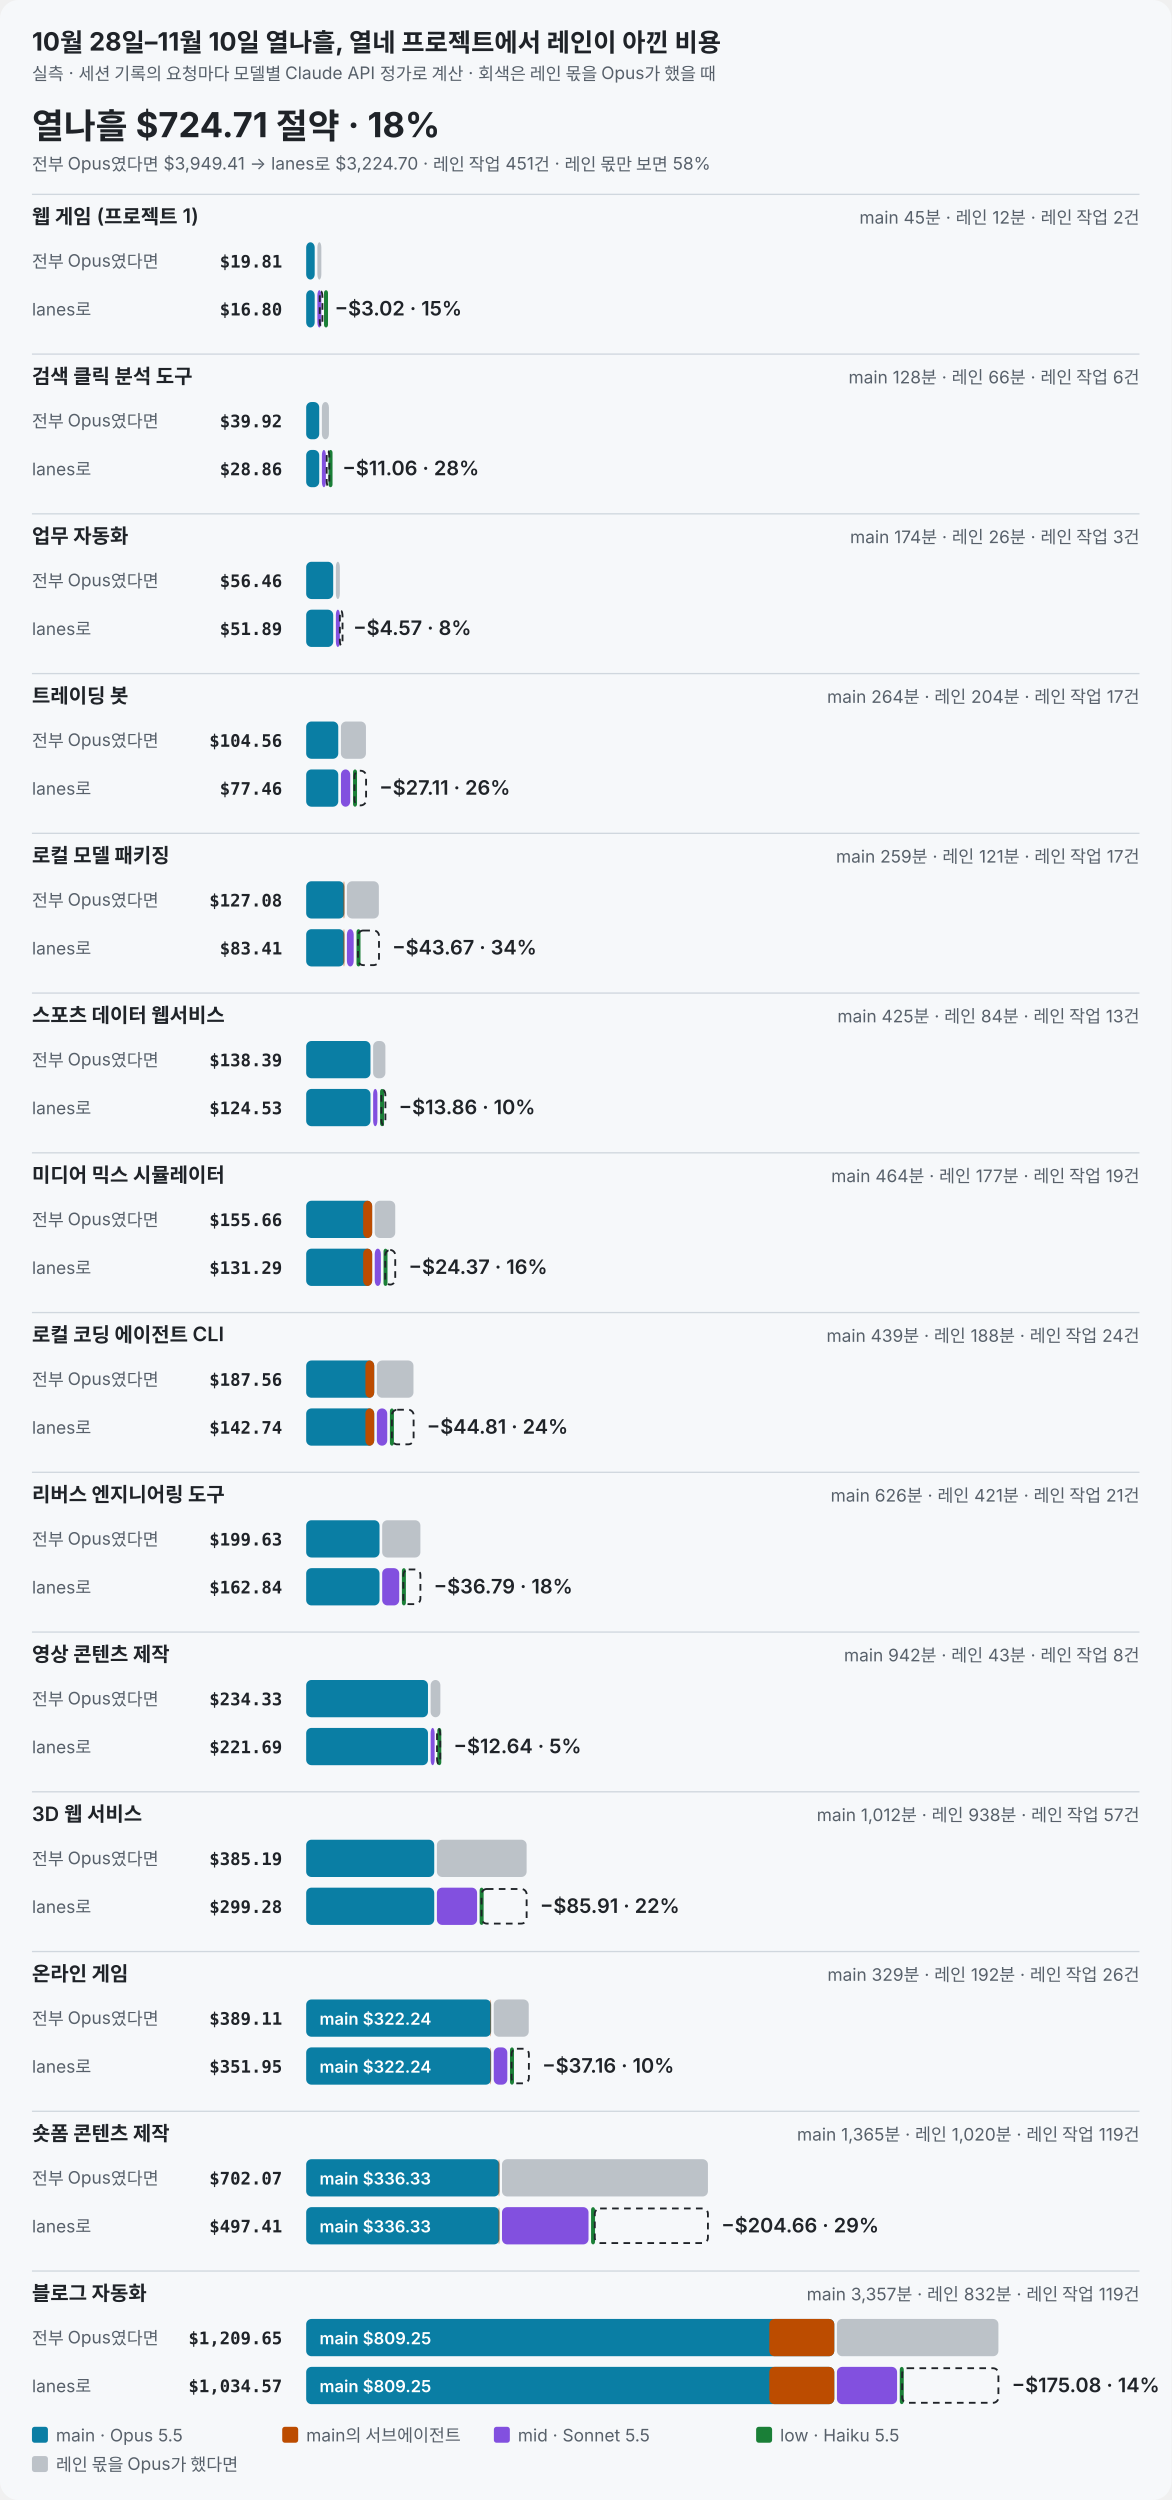
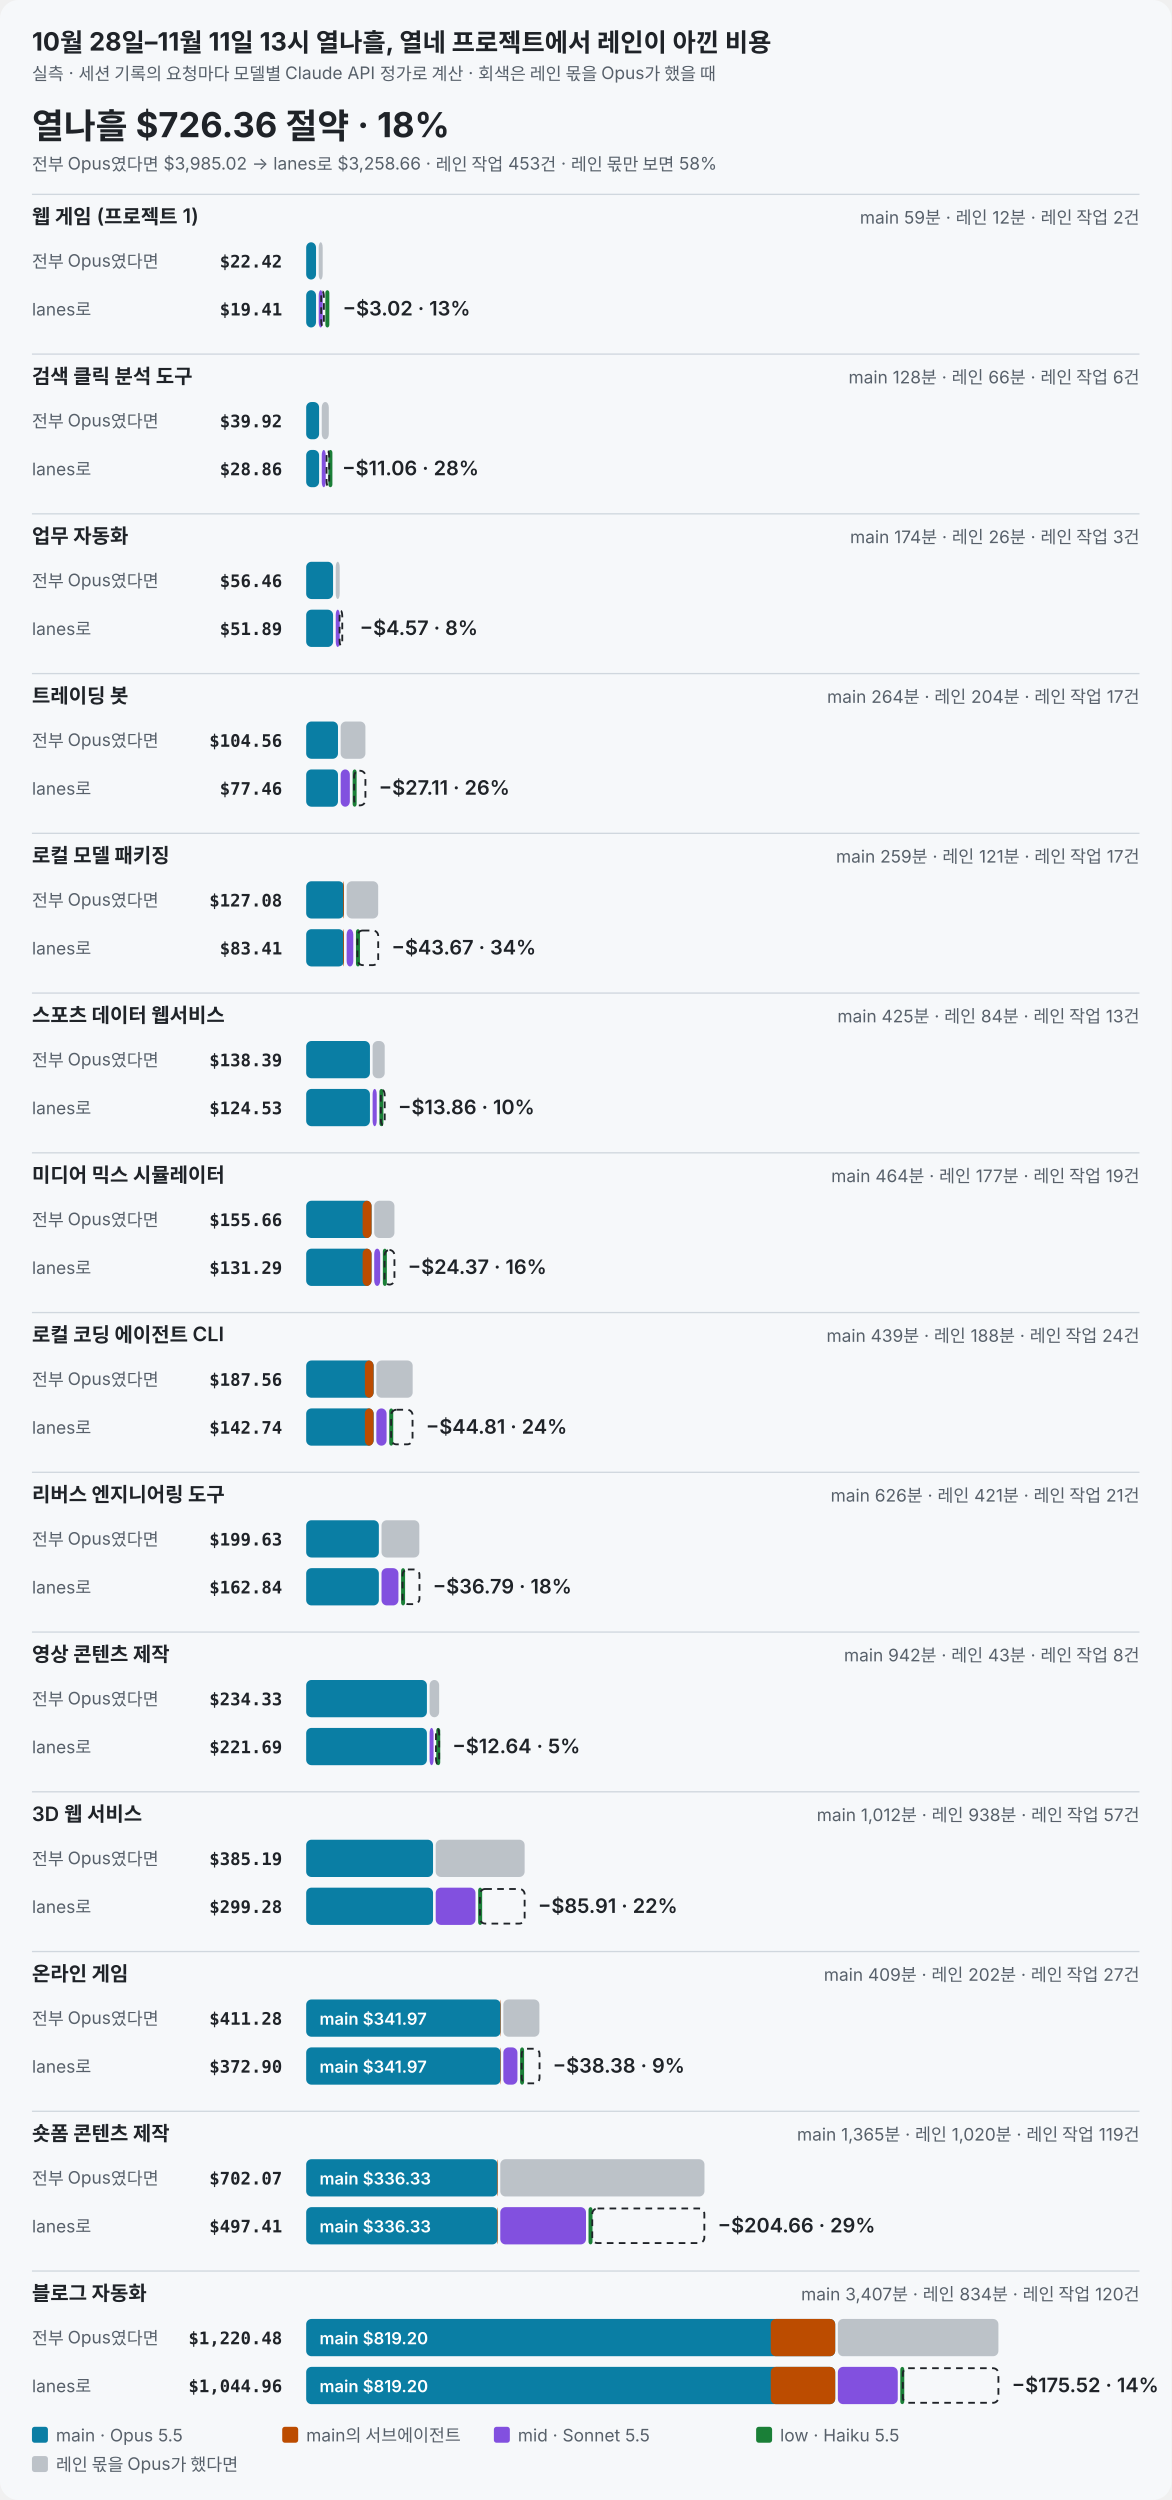
- <svg xmlns="http://www.w3.org/2000/svg" viewBox="0 0 880 1878" width="880" height="1878" role="img" aria-label="10월 28일–11월 10일 열나흘, 열네 프로젝트에서 레인이 아낀 비용: 웹 게임 (프로젝트 1) $19.81 → $16.80; 검색 클릭 분석 도구 $39.92 → $28.86; 업무 자동화 $56.46 → $51.89; 트레이딩 봇 $104.56 → $77.46; 로컬 모델 패키징 $127.08 → $83.41; 스포츠 데이터 웹서비스 $138.39 → $124.53; 미디어 믹스 시뮬레이터 $155.66 → $131.29; 로컬 코딩 에이전트 CLI $187.56 → $142.74; 리버스 엔지니어링 도구 $199.63 → $162.84; 영상 콘텐츠 제작 $234.33 → $221.69; 3D 웹 서비스 $385.19 → $299.28; 온라인 게임 $389.11 → $351.95; 숏폼 콘텐츠 제작 $702.07 → $497.41; 블로그 자동화 $1,209.65 → $1,034.57; 열나흘 $724.71 절약 · 18%">
+ <svg xmlns="http://www.w3.org/2000/svg" viewBox="0 0 880 1878" width="880" height="1878" role="img" aria-label="10월 28일–11월 11일 13시 열나흘, 열네 프로젝트에서 레인이 아낀 비용: 웹 게임 (프로젝트 1) $22.42 → $19.41; 검색 클릭 분석 도구 $39.92 → $28.86; 업무 자동화 $56.46 → $51.89; 트레이딩 봇 $104.56 → $77.46; 로컬 모델 패키징 $127.08 → $83.41; 스포츠 데이터 웹서비스 $138.39 → $124.53; 미디어 믹스 시뮬레이터 $155.66 → $131.29; 로컬 코딩 에이전트 CLI $187.56 → $142.74; 리버스 엔지니어링 도구 $199.63 → $162.84; 영상 콘텐츠 제작 $234.33 → $221.69; 3D 웹 서비스 $385.19 → $299.28; 온라인 게임 $411.28 → $372.90; 숏폼 콘텐츠 제작 $702.07 → $497.41; 블로그 자동화 $1,220.48 → $1,044.96; 열나흘 $726.36 절약 · 18%">
  <style>
    .bg { fill: #f6f8fa; }
    .card { fill: #ffffff; stroke: #d0d7de; stroke-width: 1.2; }
    .h { font: 700 19px -apple-system, "Segoe UI", "Apple SD Gothic Neo", "Noto Sans KR", "Malgun Gothic", sans-serif; fill: #1f2328; }
    .hero { font: 700 26px -apple-system, "Segoe UI", "Apple SD Gothic Neo", "Noto Sans KR", "Malgun Gothic", sans-serif; fill: #1f2328; }
    .t { font: 600 15px -apple-system, "Segoe UI", "Apple SD Gothic Neo", "Noto Sans KR", "Malgun Gothic", sans-serif; fill: #1f2328; }
    .s { font: 13px -apple-system, "Segoe UI", "Apple SD Gothic Neo", "Noto Sans KR", "Malgun Gothic", sans-serif; fill: #57606a; }
    .m { font: 13px ui-monospace, "Cascadia Mono", Menlo, Consolas, "Apple SD Gothic Neo", "Malgun Gothic", monospace; fill: #1f2328; }
    .mb { font: 700 13px ui-monospace, "Cascadia Mono", Menlo, Consolas, "Apple SD Gothic Neo", "Malgun Gothic", monospace; fill: #1f2328; }
    .w { font: 600 12.5px -apple-system, "Segoe UI", "Apple SD Gothic Neo", "Noto Sans KR", "Malgun Gothic", sans-serif; fill: #ffffff; }
    .main { fill: #0a7ea4; } .mid { fill: #8250df; } .low { fill: #1a7f37; } .sub { fill: #bc4c00; }
    .opus { fill: #8c959f; opacity: .55; }
    .grid { stroke: #d0d7de; stroke-width: 1; }
    .save { fill: none; stroke: #1f2328; stroke-width: 1.4; stroke-dasharray: 5 4; }
    .ok { fill: none; stroke: #1a7f37; stroke-width: 2.2; stroke-linecap: round; stroke-linejoin: round; }
    .idle { fill: url(#hatch); }
    .hl { stroke: #8c959f; stroke-width: 1; }
    .tick { stroke: #57606a; stroke-width: 1.5; }
    .tid { font: 11px ui-monospace, "Cascadia Mono", Menlo, Consolas, "Apple SD Gothic Neo", "Malgun Gothic", monospace; fill: #57606a; }
    @media (prefers-color-scheme: dark) {
      .bg { fill: #0d1117; } .card { fill: #161b22; stroke: #30363d; }
      .h, .hero, .t, .m, .mb { fill: #e6edf3; } .s { fill: #9198a1; }
      .main { fill: #1b8fb8; } .mid { fill: #a371f7; } .low { fill: #2ea043; } .sub { fill: #db6d28; }
      .opus { fill: #6e7681; opacity: .6; } .grid { stroke: #30363d; } .save { stroke: #e6edf3; }
      .ok { stroke: #3fb950; } .hl { stroke: #6e7681; } .tick { stroke: #9198a1; } .tid { fill: #9198a1; }
    }
  </style>
  <defs>
    <clipPath id="grow1">
      <rect x="0" y="178" width="880" height="70">
        <animate attributeName="width" from="200" to="880" dur="1.1s" fill="freeze" />
      </rect>
    </clipPath>
    <clipPath id="grow2">
      <rect x="0" y="298" width="880" height="70">
        <animate attributeName="width" values="200;200;880" keyTimes="0;0.19;1" dur="1.35s" fill="freeze" />
      </rect>
    </clipPath>
    <clipPath id="grow3">
      <rect x="0" y="418" width="880" height="70">
        <animate attributeName="width" values="200;200;880" keyTimes="0;0.31;1" dur="1.6s" fill="freeze" />
      </rect>
    </clipPath>
    <clipPath id="grow4">
      <rect x="0" y="538" width="880" height="70">
        <animate attributeName="width" values="200;200;880" keyTimes="0;0.41;1" dur="1.85s" fill="freeze" />
      </rect>
    </clipPath>
    <clipPath id="grow5">
      <rect x="0" y="658" width="880" height="70">
        <animate attributeName="width" values="200;200;880" keyTimes="0;0.48;1" dur="2.1s" fill="freeze" />
      </rect>
    </clipPath>
    <clipPath id="grow6">
      <rect x="0" y="778" width="880" height="70">
        <animate attributeName="width" values="200;200;880" keyTimes="0;0.53;1" dur="2.35s" fill="freeze" />
      </rect>
    </clipPath>
    <clipPath id="grow7">
      <rect x="0" y="898" width="880" height="70">
        <animate attributeName="width" values="200;200;880" keyTimes="0;0.58;1" dur="2.6s" fill="freeze" />
      </rect>
    </clipPath>
    <clipPath id="grow8">
      <rect x="0" y="1018" width="880" height="70">
        <animate attributeName="width" values="200;200;880" keyTimes="0;0.61;1" dur="2.85s" fill="freeze" />
      </rect>
    </clipPath>
    <clipPath id="grow9">
      <rect x="0" y="1138" width="880" height="70">
        <animate attributeName="width" values="200;200;880" keyTimes="0;0.65;1" dur="3.1s" fill="freeze" />
      </rect>
    </clipPath>
    <clipPath id="grow10">
      <rect x="0" y="1258" width="880" height="70">
        <animate attributeName="width" values="200;200;880" keyTimes="0;0.67;1" dur="3.35s" fill="freeze" />
      </rect>
    </clipPath>
    <clipPath id="grow11">
      <rect x="0" y="1378" width="880" height="70">
        <animate attributeName="width" values="200;200;880" keyTimes="0;0.69;1" dur="3.6s" fill="freeze" />
      </rect>
    </clipPath>
    <clipPath id="grow12">
      <rect x="0" y="1498" width="880" height="70">
        <animate attributeName="width" values="200;200;880" keyTimes="0;0.71;1" dur="3.85s" fill="freeze" />
      </rect>
    </clipPath>
    <clipPath id="grow13">
      <rect x="0" y="1618" width="880" height="70">
        <animate attributeName="width" values="200;200;880" keyTimes="0;0.73;1" dur="4.1s" fill="freeze" />
      </rect>
    </clipPath>
    <clipPath id="grow14">
      <rect x="0" y="1738" width="880" height="70">
        <animate attributeName="width" values="200;200;880" keyTimes="0;0.75;1" dur="4.35s" fill="freeze" />
      </rect>
    </clipPath>
  </defs>
  <rect class="bg" width="880" height="1878" rx="14" />
-   <text class="h" x="24" y="38">10월 28일–11월 10일 열나흘, 열네 프로젝트에서 레인이 아낀 비용</text>
+   <text class="h" x="24" y="38">10월 28일–11월 11일 13시 열나흘, 열네 프로젝트에서 레인이 아낀 비용</text>
  <text class="s" x="24" y="60">실측 · 세션 기록의 요청마다 모델별 Claude API 정가로 계산 · 회색은 레인 몫을 Opus가 했을 때</text>
-   <text class="hero" x="24" y="104">열나흘 $724.71 절약 · 18%</text>
-   <text class="s" x="24" y="128">전부 Opus였다면 $3,949.41 → lanes로 $3,224.70 · 레인 작업 451건 · 레인 몫만 보면 58%</text>
+   <text class="hero" x="24" y="104">열나흘 $726.36 절약 · 18%</text>
+   <text class="s" x="24" y="128">전부 Opus였다면 $3,985.02 → lanes로 $3,258.66 · 레인 작업 453건 · 레인 몫만 보면 58%</text>
  <line class="grid" x1="24" x2="856" y1="146" y2="146" />
  <text class="t" x="24" y="168">웹 게임 (프로젝트 1)</text>
-   <text class="s" x="856" y="168" text-anchor="end">main 45분 · 레인 12분 · 레인 작업 2건</text>
+   <text class="s" x="856" y="168" text-anchor="end">main 59분 · 레인 12분 · 레인 작업 2건</text>
  <text class="s" x="24" y="201">전부 Opus였다면</text>
-   <text class="mb" x="212" y="201" text-anchor="end">$19.81</text>
+   <text class="mb" x="212" y="201" text-anchor="end">$22.42</text>
  <text class="s" x="24" y="237">lanes로</text>
-   <text class="mb" x="212" y="237" text-anchor="end">$16.80</text>
+   <text class="mb" x="212" y="237" text-anchor="end">$19.41</text>
  <g clip-path="url(#grow1)">
-     <rect class="main" x="230" y="182" width="6.4" height="28" rx="4" />
-     <rect class="main" x="230" y="218" width="6.4" height="28" rx="4" />
-     <rect class="opus" x="238.4" y="182" width="3.0" height="28" rx="4" />
-     <rect class="mid" x="238.4" y="218" width="3.0" height="28" rx="4" />
-     <rect class="low" x="243.4" y="218" width="3.0" height="28" rx="2" />
-     <rect class="save" x="240.2" y="219" width="2.0" height="26" rx="4" />
-     <text class="t" x="251.4" y="237">−$3.02 · 15%</text>
+     <rect class="main" x="230" y="182" width="7.4" height="28" rx="4" />
+     <rect class="main" x="230" y="218" width="7.4" height="28" rx="4" />
+     <rect class="opus" x="239.4" y="182" width="3.0" height="28" rx="4" />
+     <rect class="mid" x="239.4" y="218" width="3.0" height="28" rx="4" />
+     <rect class="low" x="244.4" y="218" width="3.0" height="28" rx="2" />
+     <rect class="save" x="241.3" y="219" width="2.0" height="26" rx="4" />
+     <text class="t" x="257.4" y="237">−$3.02 · 13%</text>
  </g>
  <line class="grid" x1="24" x2="856" y1="266" y2="266" />
  <text class="t" x="24" y="288">검색 클릭 분석 도구</text>
  <text class="s" x="856" y="288" text-anchor="end">main 128분 · 레인 66분 · 레인 작업 6건</text>
  <text class="s" x="24" y="321">전부 Opus였다면</text>
  <text class="mb" x="212" y="321" text-anchor="end">$39.92</text>
  <text class="s" x="24" y="357">lanes로</text>
  <text class="mb" x="212" y="357" text-anchor="end">$28.86</text>
  <g clip-path="url(#grow2)">
-     <rect class="main" x="230" y="302" width="9.8" height="28" rx="4" />
-     <rect class="main" x="230" y="338" width="9.8" height="28" rx="4" />
-     <rect class="opus" x="241.8" y="302" width="5.3" height="28" rx="4" />
-     <rect class="mid" x="241.8" y="338" width="3.0" height="28" rx="4" />
-     <rect class="low" x="246.8" y="338" width="3.0" height="28" rx="2" />
-     <rect class="save" x="245.4" y="339" width="2.0" height="26" rx="4" />
-     <text class="t" x="257.2" y="357">−$11.06 · 28%</text>
+     <rect class="main" x="230" y="302" width="9.7" height="28" rx="4" />
+     <rect class="main" x="230" y="338" width="9.7" height="28" rx="4" />
+     <rect class="opus" x="241.7" y="302" width="5.3" height="28" rx="4" />
+     <rect class="mid" x="241.7" y="338" width="3.0" height="28" rx="4" />
+     <rect class="low" x="246.7" y="338" width="3.0" height="28" rx="2" />
+     <rect class="save" x="245.3" y="339" width="2.0" height="26" rx="4" />
+     <text class="t" x="257.0" y="357">−$11.06 · 28%</text>
  </g>
  <line class="grid" x1="24" x2="856" y1="386" y2="386" />
  <text class="t" x="24" y="408">업무 자동화</text>
  <text class="s" x="856" y="408" text-anchor="end">main 174분 · 레인 26분 · 레인 작업 3건</text>
  <text class="s" x="24" y="441">전부 Opus였다면</text>
  <text class="mb" x="212" y="441" text-anchor="end">$56.46</text>
  <text class="s" x="24" y="477">lanes로</text>
  <text class="mb" x="212" y="477" text-anchor="end">$51.89</text>
  <g clip-path="url(#grow3)">
-     <rect class="main" x="230" y="422" width="20.3" height="28" rx="4" />
-     <rect class="main" x="230" y="458" width="20.3" height="28" rx="4" />
-     <rect class="opus" x="252.3" y="422" width="3.0" height="28" rx="4" />
-     <rect class="mid" x="252.3" y="458" width="3.0" height="28" rx="4" />
-     <rect class="save" x="255.3" y="459" width="2.0" height="26" rx="4" />
-     <text class="t" x="265.3" y="477">−$4.57 · 8%</text>
+     <rect class="main" x="230" y="422" width="20.2" height="28" rx="4" />
+     <rect class="main" x="230" y="458" width="20.2" height="28" rx="4" />
+     <rect class="opus" x="252.2" y="422" width="3.0" height="28" rx="4" />
+     <rect class="mid" x="252.2" y="458" width="3.0" height="28" rx="4" />
+     <rect class="save" x="255.1" y="459" width="2.0" height="26" rx="4" />
+     <text class="t" x="270.2" y="477">−$4.57 · 8%</text>
  </g>
  <line class="grid" x1="24" x2="856" y1="506" y2="506" />
  <text class="t" x="24" y="528">트레이딩 봇</text>
  <text class="s" x="856" y="528" text-anchor="end">main 264분 · 레인 204분 · 레인 작업 17건</text>
  <text class="s" x="24" y="561">전부 Opus였다면</text>
  <text class="mb" x="212" y="561" text-anchor="end">$104.56</text>
  <text class="s" x="24" y="597">lanes로</text>
  <text class="mb" x="212" y="597" text-anchor="end">$77.46</text>
  <g clip-path="url(#grow4)">
-     <rect class="main" x="230" y="542" width="24.1" height="28" rx="4" />
-     <rect class="main" x="230" y="578" width="24.1" height="28" rx="4" />
-     <rect class="opus" x="256.1" y="542" width="18.8" height="28" rx="4" />
-     <rect class="mid" x="256.1" y="578" width="7.0" height="28" rx="4" />
-     <rect class="low" x="265.2" y="578" width="3.0" height="28" rx="2" />
-     <rect class="save" x="266.3" y="579" width="8.7" height="26" rx="4" />
-     <text class="t" x="284.9" y="597">−$27.11 · 26%</text>
+     <rect class="main" x="230" y="542" width="23.9" height="28" rx="4" />
+     <rect class="main" x="230" y="578" width="23.9" height="28" rx="4" />
+     <rect class="opus" x="255.9" y="542" width="18.6" height="28" rx="4" />
+     <rect class="mid" x="255.9" y="578" width="6.9" height="28" rx="4" />
+     <rect class="low" x="264.9" y="578" width="3.0" height="28" rx="2" />
+     <rect class="save" x="266.0" y="579" width="8.5" height="26" rx="4" />
+     <text class="t" x="284.5" y="597">−$27.11 · 26%</text>
  </g>
  <line class="grid" x1="24" x2="856" y1="626" y2="626" />
  <text class="t" x="24" y="648">로컬 모델 패키징</text>
  <text class="s" x="856" y="648" text-anchor="end">main 259분 · 레인 121분 · 레인 작업 17건</text>
  <text class="s" x="24" y="681">전부 Opus였다면</text>
  <text class="mb" x="212" y="681" text-anchor="end">$127.08</text>
  <text class="s" x="24" y="717">lanes로</text>
  <text class="mb" x="212" y="717" text-anchor="end">$83.41</text>
  <g clip-path="url(#grow5)">
-     <rect class="main" x="230" y="662" width="28.6" height="28" rx="4" />
-     <rect class="sub" x="258.1" y="662" width="0.6" height="28" rx="4" />
-     <rect class="main" x="230" y="698" width="28.6" height="28" rx="4" />
-     <rect class="sub" x="258.1" y="698" width="0.6" height="28" rx="4" />
-     <rect class="opus" x="260.6" y="662" width="24.0" height="28" rx="4" />
-     <rect class="mid" x="260.6" y="698" width="5.1" height="28" rx="4" />
-     <rect class="low" x="267.8" y="698" width="3.0" height="28" rx="2" />
-     <rect class="save" x="268.9" y="699" width="15.8" height="26" rx="4" />
-     <text class="t" x="294.6" y="717">−$43.67 · 34%</text>
+     <rect class="main" x="230" y="662" width="28.4" height="28" rx="4" />
+     <rect class="sub" x="257.8" y="662" width="0.6" height="28" rx="4" />
+     <rect class="main" x="230" y="698" width="28.4" height="28" rx="4" />
+     <rect class="sub" x="257.8" y="698" width="0.6" height="28" rx="4" />
+     <rect class="opus" x="260.4" y="662" width="23.7" height="28" rx="4" />
+     <rect class="mid" x="260.4" y="698" width="5.0" height="28" rx="4" />
+     <rect class="low" x="267.4" y="698" width="3.0" height="28" rx="2" />
+     <rect class="save" x="268.5" y="699" width="15.6" height="26" rx="4" />
+     <text class="t" x="294.1" y="717">−$43.67 · 34%</text>
  </g>
  <line class="grid" x1="24" x2="856" y1="746" y2="746" />
  <text class="t" x="24" y="768">스포츠 데이터 웹서비스</text>
  <text class="s" x="856" y="768" text-anchor="end">main 425분 · 레인 84분 · 레인 작업 13건</text>
  <text class="s" x="24" y="801">전부 Opus였다면</text>
  <text class="mb" x="212" y="801" text-anchor="end">$138.39</text>
  <text class="s" x="24" y="837">lanes로</text>
  <text class="mb" x="212" y="837" text-anchor="end">$124.53</text>
  <g clip-path="url(#grow6)">
-     <rect class="main" x="230" y="782" width="48.3" height="28" rx="4" />
-     <rect class="main" x="230" y="818" width="48.3" height="28" rx="4" />
-     <rect class="opus" x="280.3" y="782" width="9.2" height="28" rx="4" />
-     <rect class="mid" x="280.3" y="818" width="3.2" height="28" rx="4" />
-     <rect class="low" x="285.5" y="818" width="3.0" height="28" rx="2" />
-     <rect class="save" x="286.5" y="819" width="3.0" height="26" rx="4" />
-     <text class="t" x="299.5" y="837">−$13.86 · 10%</text>
+     <rect class="main" x="230" y="782" width="47.9" height="28" rx="4" />
+     <rect class="main" x="230" y="818" width="47.9" height="28" rx="4" />
+     <rect class="opus" x="279.9" y="782" width="9.1" height="28" rx="4" />
+     <rect class="mid" x="279.9" y="818" width="3.1" height="28" rx="4" />
+     <rect class="low" x="285.0" y="818" width="3.0" height="28" rx="2" />
+     <rect class="save" x="286.1" y="819" width="2.9" height="26" rx="4" />
+     <text class="t" x="299.0" y="837">−$13.86 · 10%</text>
  </g>
  <line class="grid" x1="24" x2="856" y1="866" y2="866" />
  <text class="t" x="24" y="888">미디어 믹스 시뮬레이터</text>
  <text class="s" x="856" y="888" text-anchor="end">main 464분 · 레인 177분 · 레인 작업 19건</text>
  <text class="s" x="24" y="921">전부 Opus였다면</text>
  <text class="mb" x="212" y="921" text-anchor="end">$155.66</text>
  <text class="s" x="24" y="957">lanes로</text>
  <text class="mb" x="212" y="957" text-anchor="end">$131.29</text>
  <g clip-path="url(#grow7)">
-     <rect class="main" x="230" y="902" width="49.5" height="28" rx="4" />
-     <rect class="sub" x="272.8" y="902" width="6.8" height="28" rx="4" />
-     <rect class="main" x="230" y="938" width="49.5" height="28" rx="4" />
-     <rect class="sub" x="272.8" y="938" width="6.8" height="28" rx="4" />
-     <rect class="opus" x="281.5" y="902" width="15.4" height="28" rx="4" />
-     <rect class="mid" x="281.5" y="938" width="4.6" height="28" rx="4" />
-     <rect class="low" x="288.1" y="938" width="3.0" height="28" rx="2" />
-     <rect class="save" x="289.4" y="939" width="7.5" height="26" rx="4" />
-     <text class="t" x="306.9" y="957">−$24.37 · 16%</text>
+     <rect class="main" x="230" y="902" width="49.1" height="28" rx="4" />
+     <rect class="sub" x="272.4" y="902" width="6.7" height="28" rx="4" />
+     <rect class="main" x="230" y="938" width="49.1" height="28" rx="4" />
+     <rect class="sub" x="272.4" y="938" width="6.7" height="28" rx="4" />
+     <rect class="opus" x="281.1" y="902" width="15.2" height="28" rx="4" />
+     <rect class="mid" x="281.1" y="938" width="4.5" height="28" rx="4" />
+     <rect class="low" x="287.6" y="938" width="3.0" height="28" rx="2" />
+     <rect class="save" x="288.9" y="939" width="7.4" height="26" rx="4" />
+     <text class="t" x="306.3" y="957">−$24.37 · 16%</text>
  </g>
  <line class="grid" x1="24" x2="856" y1="986" y2="986" />
  <text class="t" x="24" y="1008">로컬 코딩 에이전트 CLI</text>
  <text class="s" x="856" y="1008" text-anchor="end">main 439분 · 레인 188분 · 레인 작업 24건</text>
  <text class="s" x="24" y="1041">전부 Opus였다면</text>
  <text class="mb" x="212" y="1041" text-anchor="end">$187.56</text>
  <text class="s" x="24" y="1077">lanes로</text>
  <text class="mb" x="212" y="1077" text-anchor="end">$142.74</text>
  <g clip-path="url(#grow8)">
-     <rect class="main" x="230" y="1022" width="51.1" height="28" rx="4" />
-     <rect class="sub" x="274.5" y="1022" width="6.6" height="28" rx="4" />
-     <rect class="main" x="230" y="1058" width="51.1" height="28" rx="4" />
-     <rect class="sub" x="274.5" y="1058" width="6.6" height="28" rx="4" />
-     <rect class="opus" x="283.1" y="1022" width="27.5" height="28" rx="4" />
-     <rect class="mid" x="283.1" y="1058" width="7.8" height="28" rx="4" />
-     <rect class="low" x="292.9" y="1058" width="3.0" height="28" rx="2" />
-     <rect class="save" x="294.4" y="1059" width="16.3" height="26" rx="4" />
-     <text class="t" x="320.6" y="1077">−$44.81 · 24%</text>
+     <rect class="main" x="230" y="1022" width="50.7" height="28" rx="4" />
+     <rect class="sub" x="274.1" y="1022" width="6.5" height="28" rx="4" />
+     <rect class="main" x="230" y="1058" width="50.7" height="28" rx="4" />
+     <rect class="sub" x="274.1" y="1058" width="6.5" height="28" rx="4" />
+     <rect class="opus" x="282.7" y="1022" width="27.3" height="28" rx="4" />
+     <rect class="mid" x="282.7" y="1058" width="7.7" height="28" rx="4" />
+     <rect class="low" x="292.4" y="1058" width="3.0" height="28" rx="2" />
+     <rect class="save" x="293.8" y="1059" width="16.1" height="26" rx="4" />
+     <text class="t" x="319.9" y="1077">−$44.81 · 24%</text>
  </g>
  <line class="grid" x1="24" x2="856" y1="1106" y2="1106" />
  <text class="t" x="24" y="1128">리버스 엔지니어링 도구</text>
  <text class="s" x="856" y="1128" text-anchor="end">main 626분 · 레인 421분 · 레인 작업 21건</text>
  <text class="s" x="24" y="1161">전부 Opus였다면</text>
  <text class="mb" x="212" y="1161" text-anchor="end">$199.63</text>
  <text class="s" x="24" y="1197">lanes로</text>
  <text class="mb" x="212" y="1197" text-anchor="end">$162.84</text>
  <g clip-path="url(#grow9)">
-     <rect class="main" x="230" y="1142" width="55.1" height="28" rx="4" />
-     <rect class="main" x="230" y="1178" width="55.1" height="28" rx="4" />
-     <rect class="opus" x="287.1" y="1142" width="28.7" height="28" rx="4" />
-     <rect class="mid" x="287.1" y="1178" width="12.8" height="28" rx="4" />
-     <rect class="low" x="301.9" y="1178" width="3.0" height="28" rx="2" />
-     <rect class="save" x="303.0" y="1179" width="12.8" height="26" rx="4" />
-     <text class="t" x="325.8" y="1197">−$36.79 · 18%</text>
+     <rect class="main" x="230" y="1142" width="54.6" height="28" rx="4" />
+     <rect class="main" x="230" y="1178" width="54.6" height="28" rx="4" />
+     <rect class="opus" x="286.6" y="1142" width="28.4" height="28" rx="4" />
+     <rect class="mid" x="286.6" y="1178" width="12.7" height="28" rx="4" />
+     <rect class="low" x="301.3" y="1178" width="3.0" height="28" rx="2" />
+     <rect class="save" x="302.4" y="1179" width="12.7" height="26" rx="4" />
+     <text class="t" x="325.1" y="1197">−$36.79 · 18%</text>
  </g>
  <line class="grid" x1="24" x2="856" y1="1226" y2="1226" />
  <text class="t" x="24" y="1248">영상 콘텐츠 제작</text>
  <text class="s" x="856" y="1248" text-anchor="end">main 942분 · 레인 43분 · 레인 작업 8건</text>
  <text class="s" x="24" y="1281">전부 Opus였다면</text>
  <text class="mb" x="212" y="1281" text-anchor="end">$234.33</text>
  <text class="s" x="24" y="1317">lanes로</text>
  <text class="mb" x="212" y="1317" text-anchor="end">$221.69</text>
  <g clip-path="url(#grow10)">
-     <rect class="main" x="230" y="1262" width="91.5" height="28" rx="4" />
-     <rect class="main" x="230" y="1298" width="91.5" height="28" rx="4" />
-     <rect class="opus" x="323.5" y="1262" width="7.3" height="28" rx="4" />
-     <rect class="mid" x="323.5" y="1298" width="3.0" height="28" rx="4" />
-     <rect class="low" x="328.5" y="1298" width="3.0" height="28" rx="2" />
-     <rect class="save" x="328.3" y="1299" width="2.4" height="26" rx="4" />
-     <text class="t" x="340.7" y="1317">−$12.64 · 5%</text>
+     <rect class="main" x="230" y="1262" width="90.7" height="28" rx="4" />
+     <rect class="main" x="230" y="1298" width="90.7" height="28" rx="4" />
+     <rect class="opus" x="322.7" y="1262" width="7.2" height="28" rx="4" />
+     <rect class="mid" x="322.7" y="1298" width="3.0" height="28" rx="4" />
+     <rect class="low" x="327.7" y="1298" width="3.0" height="28" rx="2" />
+     <rect class="save" x="327.5" y="1299" width="2.4" height="26" rx="4" />
+     <text class="t" x="339.8" y="1317">−$12.64 · 5%</text>
  </g>
  <line class="grid" x1="24" x2="856" y1="1346" y2="1346" />
  <text class="t" x="24" y="1368">3D 웹 서비스</text>
  <text class="s" x="856" y="1368" text-anchor="end">main 1,012분 · 레인 938분 · 레인 작업 57건</text>
  <text class="s" x="24" y="1401">전부 Opus였다면</text>
  <text class="mb" x="212" y="1401" text-anchor="end">$385.19</text>
  <text class="s" x="24" y="1437">lanes로</text>
  <text class="mb" x="212" y="1437" text-anchor="end">$299.28</text>
  <g clip-path="url(#grow11)">
-     <rect class="main" x="230" y="1382" width="96.2" height="28" rx="4" />
-     <rect class="main" x="230" y="1418" width="96.2" height="28" rx="4" />
-     <rect class="opus" x="328.2" y="1382" width="67.4" height="28" rx="4" />
-     <rect class="mid" x="328.2" y="1418" width="30.2" height="28" rx="4" />
-     <rect class="low" x="360.3" y="1418" width="3.0" height="28" rx="2" />
-     <rect class="save" x="361.7" y="1419" width="33.9" height="26" rx="4" />
-     <text class="t" x="405.6" y="1437">−$85.91 · 22%</text>
+     <rect class="main" x="230" y="1382" width="95.3" height="28" rx="4" />
+     <rect class="main" x="230" y="1418" width="95.3" height="28" rx="4" />
+     <rect class="opus" x="327.3" y="1382" width="66.8" height="28" rx="4" />
+     <rect class="mid" x="327.3" y="1418" width="29.9" height="28" rx="4" />
+     <rect class="low" x="359.2" y="1418" width="3.0" height="28" rx="2" />
+     <rect class="save" x="360.5" y="1419" width="33.6" height="26" rx="4" />
+     <text class="t" x="404.1" y="1437">−$85.91 · 22%</text>
  </g>
  <line class="grid" x1="24" x2="856" y1="1466" y2="1466" />
  <text class="t" x="24" y="1488">온라인 게임</text>
-   <text class="s" x="856" y="1488" text-anchor="end">main 329분 · 레인 192분 · 레인 작업 26건</text>
+   <text class="s" x="856" y="1488" text-anchor="end">main 409분 · 레인 202분 · 레인 작업 27건</text>
  <text class="s" x="24" y="1521">전부 Opus였다면</text>
-   <text class="mb" x="212" y="1521" text-anchor="end">$389.11</text>
+   <text class="mb" x="212" y="1521" text-anchor="end">$411.28</text>
  <text class="s" x="24" y="1557">lanes로</text>
-   <text class="mb" x="212" y="1557" text-anchor="end">$351.95</text>
+   <text class="mb" x="212" y="1557" text-anchor="end">$372.90</text>
  <g clip-path="url(#grow12)">
-     <rect class="main" x="230" y="1502" width="138.9" height="28" rx="4" />
-     <rect class="sub" x="368.5" y="1502" width="0.4" height="28" rx="4" />
-     <rect class="main" x="230" y="1538" width="138.9" height="28" rx="4" />
-     <rect class="sub" x="368.5" y="1538" width="0.4" height="28" rx="4" />
-     <rect class="opus" x="370.9" y="1502" width="26.3" height="28" rx="4" />
-     <rect class="mid" x="370.9" y="1538" width="10.2" height="28" rx="4" />
-     <rect class="low" x="383.1" y="1538" width="3.0" height="28" rx="2" />
-     <rect class="save" x="384.3" y="1539" width="13.0" height="26" rx="4" />
-     <text class="t" x="407.3" y="1557">−$37.16 · 10%</text>
-     <text class="w" x="240" y="1521">main $322.24</text>
-     <text class="w" x="240" y="1557">main $322.24</text>
+     <rect class="main" x="230" y="1502" width="146.1" height="28" rx="4" />
+     <rect class="sub" x="375.7" y="1502" width="0.4" height="28" rx="4" />
+     <rect class="main" x="230" y="1538" width="146.1" height="28" rx="4" />
+     <rect class="sub" x="375.7" y="1538" width="0.4" height="28" rx="4" />
+     <rect class="opus" x="378.1" y="1502" width="27.1" height="28" rx="4" />
+     <rect class="mid" x="378.1" y="1538" width="10.6" height="28" rx="4" />
+     <rect class="low" x="390.7" y="1538" width="3.0" height="28" rx="2" />
+     <rect class="save" x="391.9" y="1539" width="13.4" height="26" rx="4" />
+     <text class="t" x="415.2" y="1557">−$38.38 · 9%</text>
+     <text class="w" x="240" y="1521">main $341.97</text>
+     <text class="w" x="240" y="1557">main $341.97</text>
  </g>
  <line class="grid" x1="24" x2="856" y1="1586" y2="1586" />
  <text class="t" x="24" y="1608">숏폼 콘텐츠 제작</text>
  <text class="s" x="856" y="1608" text-anchor="end">main 1,365분 · 레인 1,020분 · 레인 작업 119건</text>
  <text class="s" x="24" y="1641">전부 Opus였다면</text>
  <text class="mb" x="212" y="1641" text-anchor="end">$702.07</text>
  <text class="s" x="24" y="1677">lanes로</text>
  <text class="mb" x="212" y="1677" text-anchor="end">$497.41</text>
  <g clip-path="url(#grow13)">
-     <rect class="main" x="230" y="1622" width="145.1" height="28" rx="4" />
-     <rect class="sub" x="374.6" y="1622" width="0.5" height="28" rx="4" />
-     <rect class="main" x="230" y="1658" width="145.1" height="28" rx="4" />
-     <rect class="sub" x="374.6" y="1658" width="0.5" height="28" rx="4" />
-     <rect class="opus" x="377.1" y="1622" width="154.7" height="28" rx="4" />
-     <rect class="mid" x="377.1" y="1658" width="65.0" height="28" rx="4" />
-     <rect class="low" x="444.0" y="1658" width="3.0" height="28" rx="2" />
-     <rect class="save" x="446.8" y="1659" width="85.0" height="26" rx="4" />
-     <text class="t" x="541.8" y="1677">−$204.66 · 29%</text>
+     <rect class="main" x="230" y="1622" width="143.8" height="28" rx="4" />
+     <rect class="sub" x="373.3" y="1622" width="0.5" height="28" rx="4" />
+     <rect class="main" x="230" y="1658" width="143.8" height="28" rx="4" />
+     <rect class="sub" x="373.3" y="1658" width="0.5" height="28" rx="4" />
+     <rect class="opus" x="375.8" y="1622" width="153.4" height="28" rx="4" />
+     <rect class="mid" x="375.8" y="1658" width="64.4" height="28" rx="4" />
+     <rect class="low" x="442.1" y="1658" width="3.0" height="28" rx="2" />
+     <rect class="save" x="444.9" y="1659" width="84.2" height="26" rx="4" />
+     <text class="t" x="539.1" y="1677">−$204.66 · 29%</text>
    <text class="w" x="240" y="1641">main $336.33</text>
    <text class="w" x="240" y="1677">main $336.33</text>
  </g>
  <line class="grid" x1="24" x2="856" y1="1706" y2="1706" />
  <text class="t" x="24" y="1728">블로그 자동화</text>
-   <text class="s" x="856" y="1728" text-anchor="end">main 3,357분 · 레인 832분 · 레인 작업 119건</text>
+   <text class="s" x="856" y="1728" text-anchor="end">main 3,407분 · 레인 834분 · 레인 작업 120건</text>
  <text class="s" x="24" y="1761">전부 Opus였다면</text>
-   <text class="mb" x="212" y="1761" text-anchor="end">$1,209.65</text>
+   <text class="mb" x="212" y="1761" text-anchor="end">$1,220.48</text>
  <text class="s" x="24" y="1797">lanes로</text>
-   <text class="mb" x="212" y="1797" text-anchor="end">$1,034.57</text>
+   <text class="mb" x="212" y="1797" text-anchor="end">$1,044.96</text>
  <g clip-path="url(#grow14)">
-     <rect class="main" x="230" y="1742" width="396.7" height="28" rx="4" />
-     <rect class="sub" x="577.9" y="1742" width="48.8" height="28" rx="4" />
-     <rect class="main" x="230" y="1778" width="396.7" height="28" rx="4" />
-     <rect class="sub" x="577.9" y="1778" width="48.8" height="28" rx="4" />
-     <rect class="opus" x="628.7" y="1742" width="121.3" height="28" rx="4" />
-     <rect class="mid" x="628.7" y="1778" width="45.2" height="28" rx="4" />
-     <rect class="low" x="675.9" y="1778" width="3.0" height="28" rx="2" />
-     <rect class="save" x="677.7" y="1779" width="72.3" height="26" rx="4" />
-     <text class="t" x="760.0" y="1797">−$175.08 · 14%</text>
-     <text class="w" x="240" y="1761">main $809.25</text>
-     <text class="w" x="240" y="1797">main $809.25</text>
+     <rect class="main" x="230" y="1742" width="397.4" height="28" rx="4" />
+     <rect class="sub" x="579.0" y="1742" width="48.4" height="28" rx="4" />
+     <rect class="main" x="230" y="1778" width="397.4" height="28" rx="4" />
+     <rect class="sub" x="579.0" y="1778" width="48.4" height="28" rx="4" />
+     <rect class="opus" x="629.4" y="1742" width="120.6" height="28" rx="4" />
+     <rect class="mid" x="629.4" y="1778" width="45.0" height="28" rx="4" />
+     <rect class="low" x="676.3" y="1778" width="3.0" height="28" rx="2" />
+     <rect class="save" x="678.2" y="1779" width="71.8" height="26" rx="4" />
+     <text class="t" x="760.0" y="1797">−$175.52 · 14%</text>
+     <text class="w" x="240" y="1761">main $819.20</text>
+     <text class="w" x="240" y="1797">main $819.20</text>
  </g>
  <rect class="main" x="24" y="1823" width="12" height="12" rx="2" />
  <text class="s" x="42" y="1834">main · Opus 5.5</text>
  <rect class="sub" x="212" y="1823" width="12" height="12" rx="2" />
  <text class="s" x="230" y="1834">main의 서브에이전트</text>
  <rect class="mid" x="371" y="1823" width="12" height="12" rx="2" />
  <text class="s" x="389" y="1834">mid · Sonnet 5.5</text>
  <rect class="low" x="568" y="1823" width="12" height="12" rx="2" />
  <text class="s" x="586" y="1834">low · Haiku 5.5</text>
  <rect class="opus" x="24" y="1845" width="12" height="12" rx="2" />
  <text class="s" x="42" y="1856">레인 몫을 Opus가 했다면</text>
</svg>
